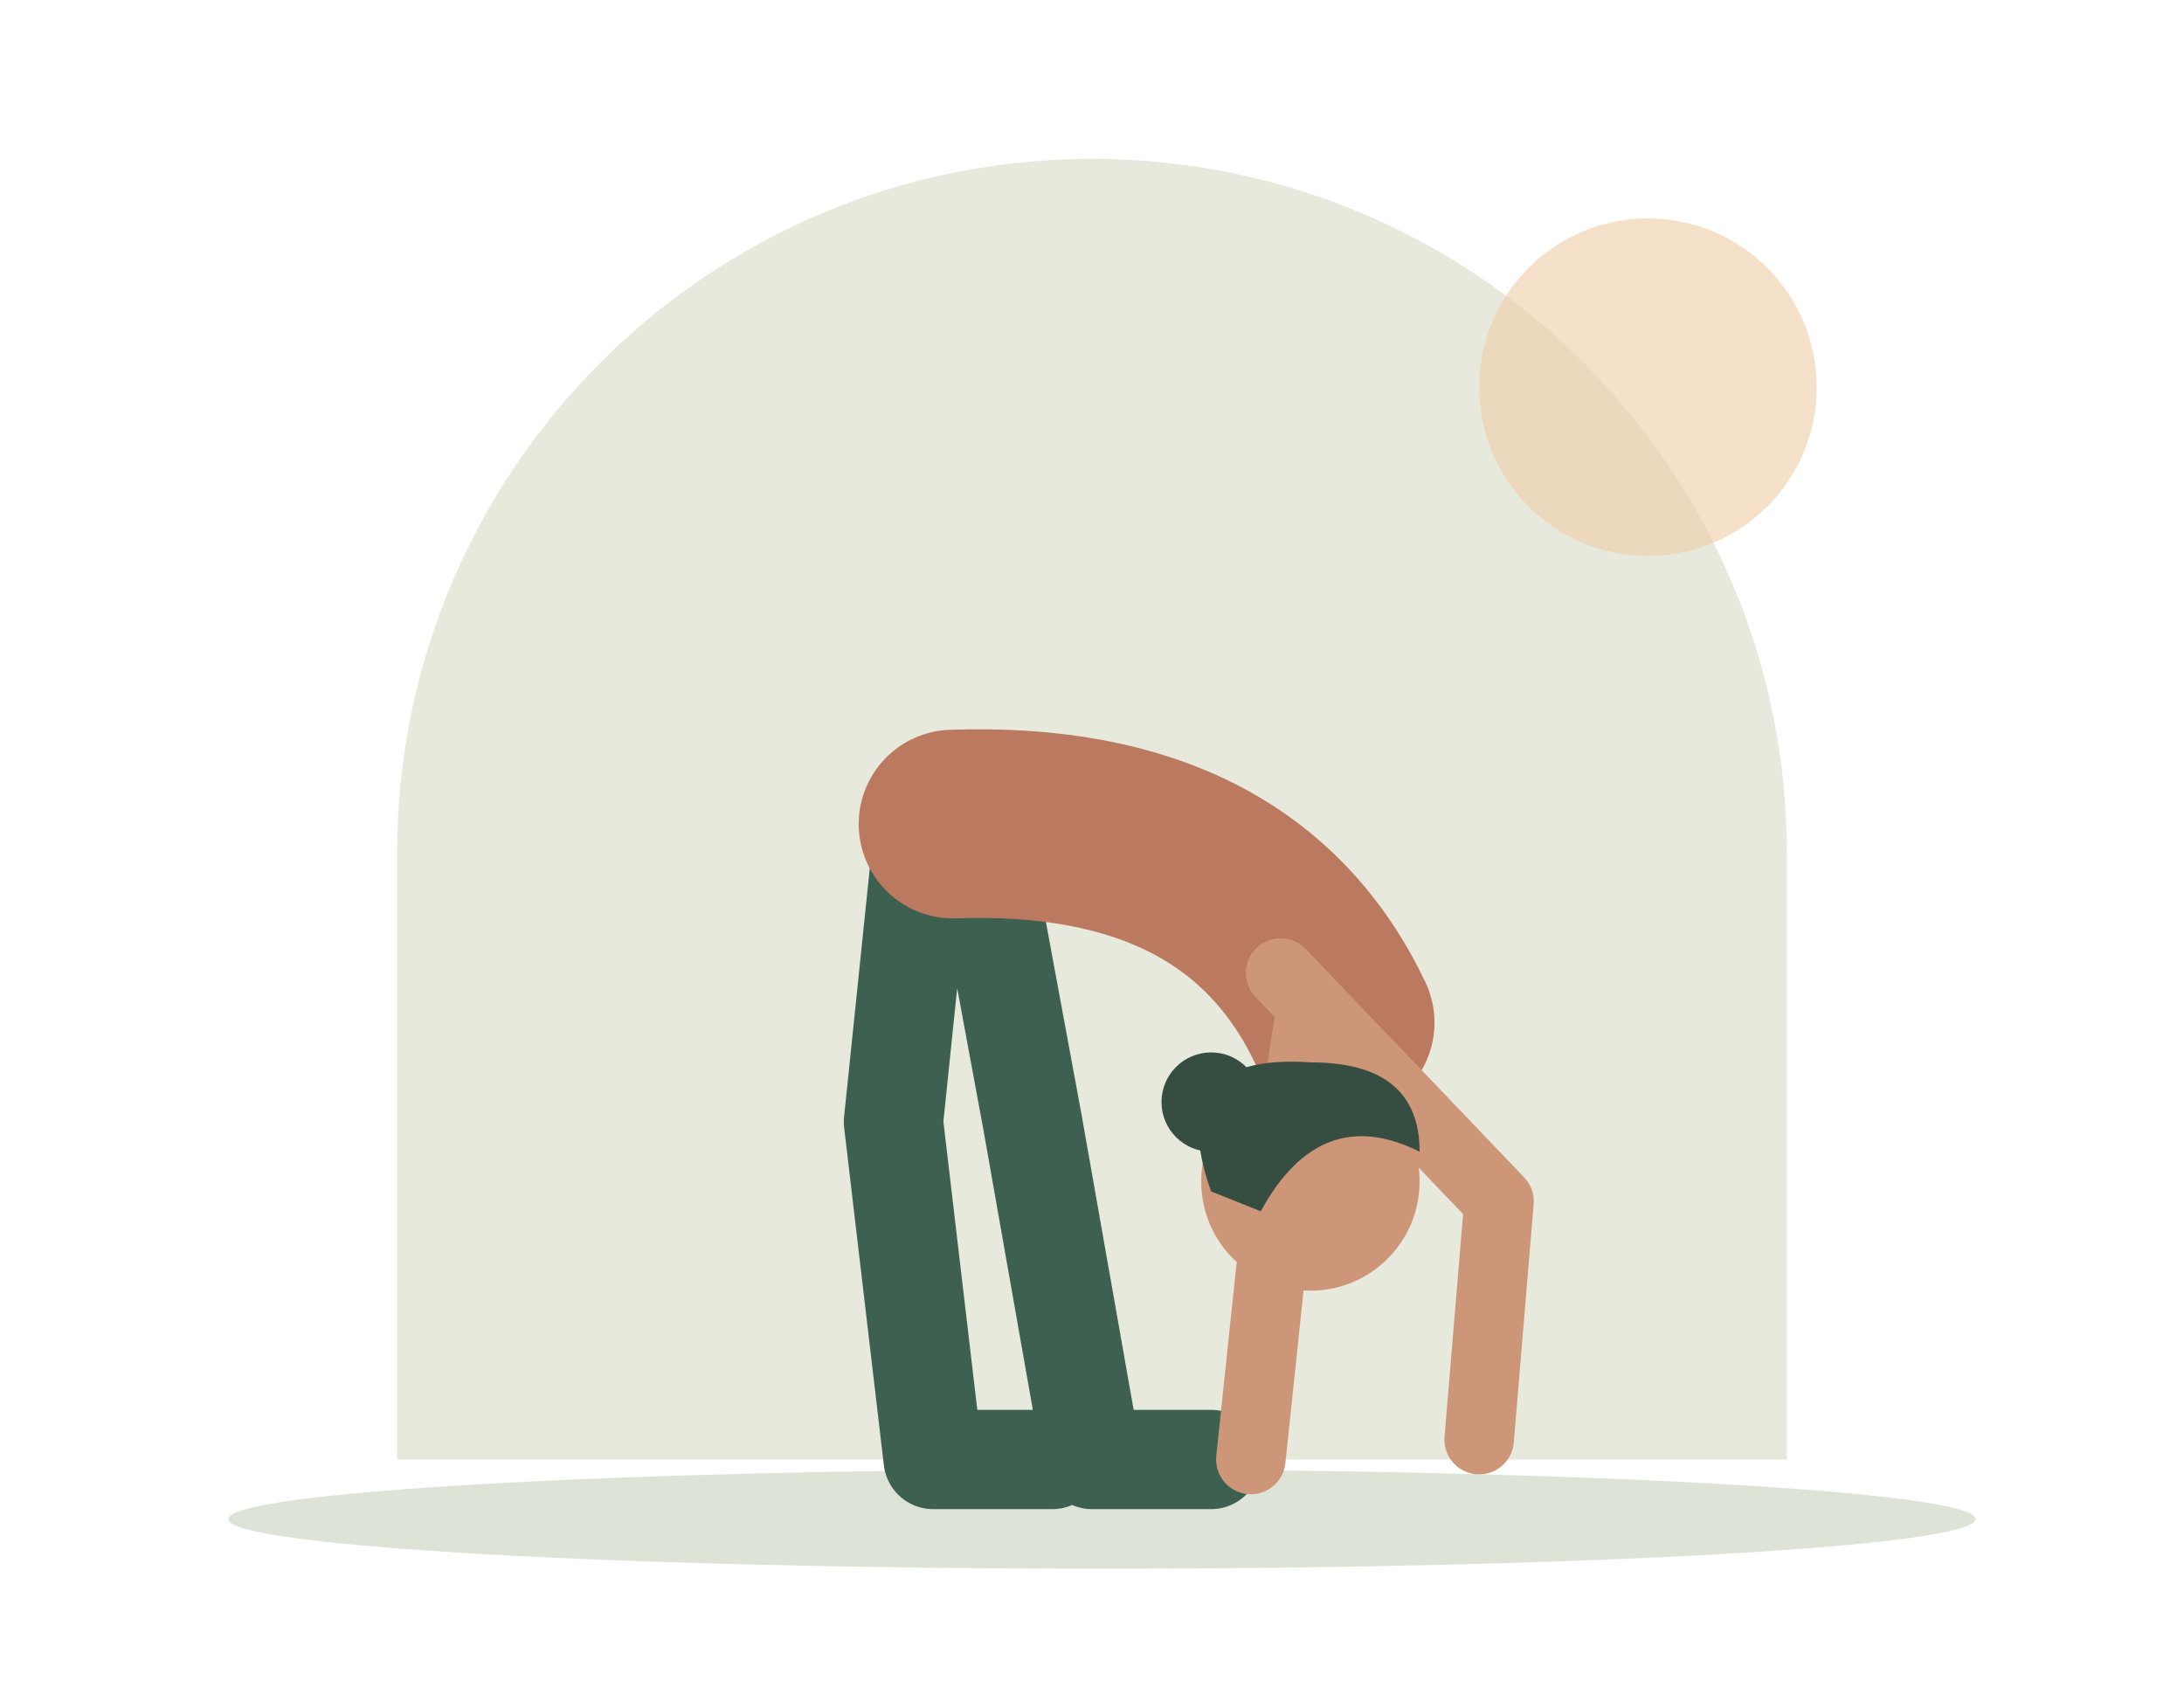
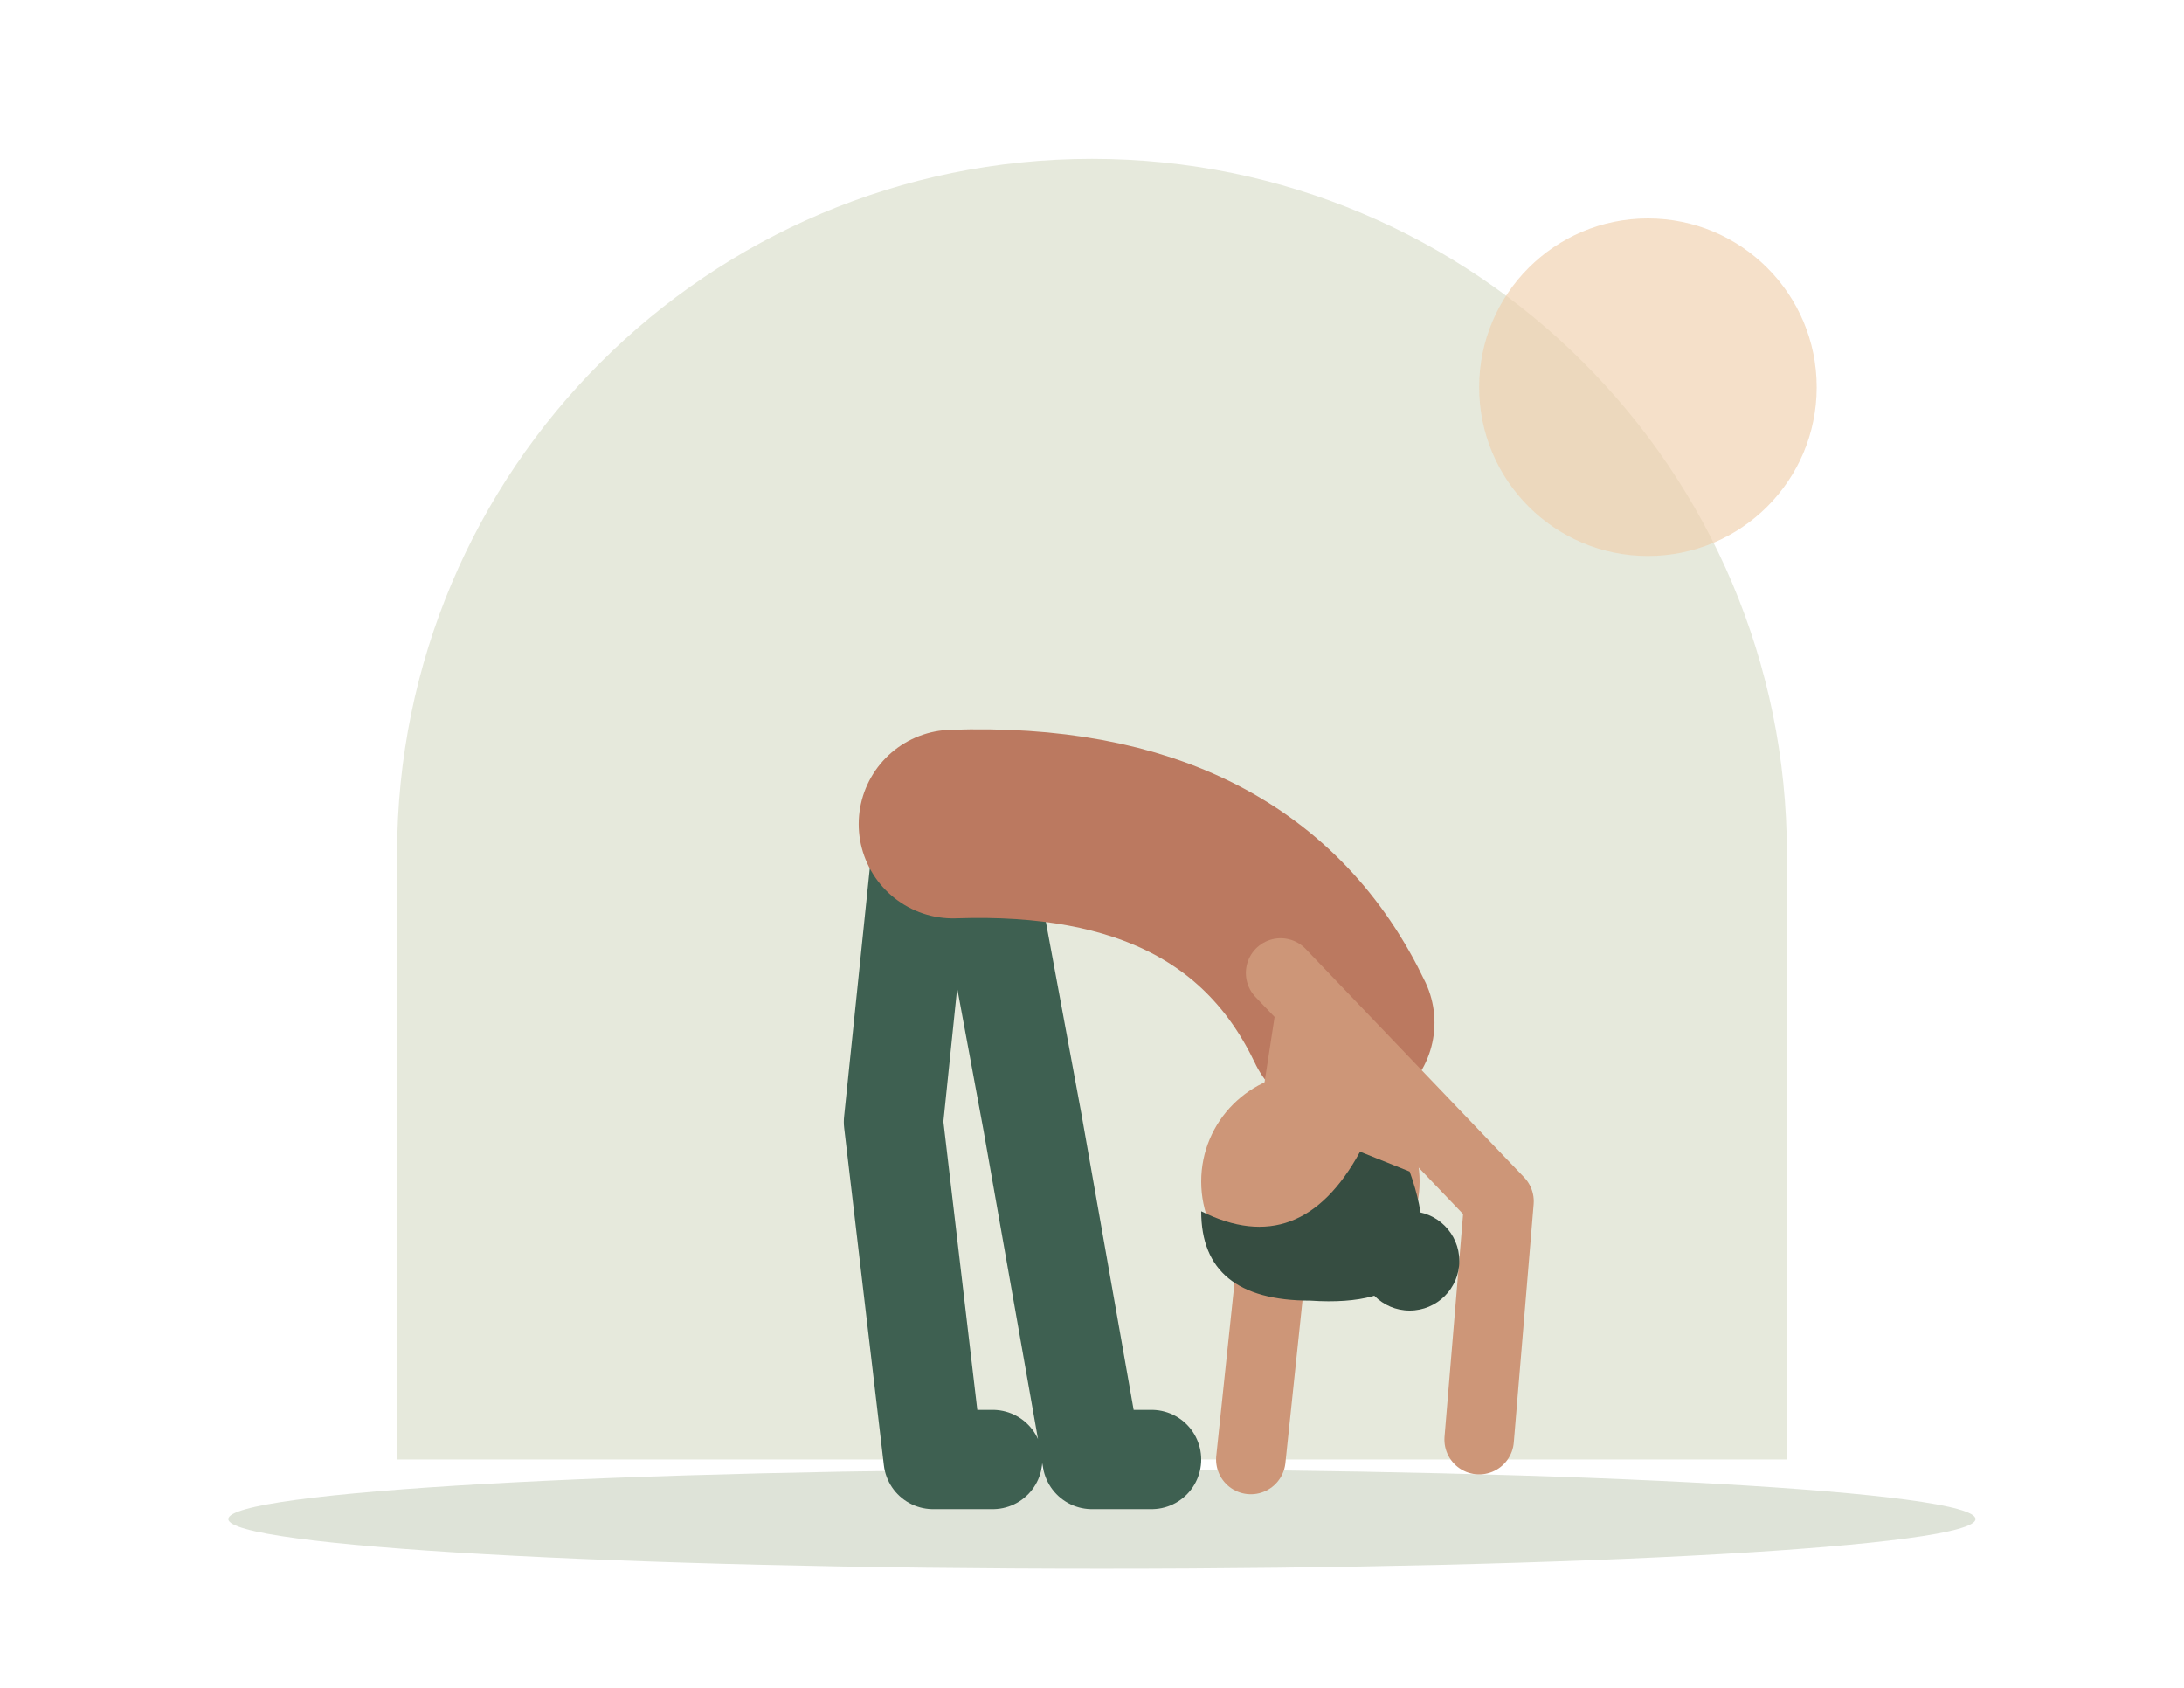
<svg xmlns="http://www.w3.org/2000/svg" width="440" height="340" viewBox="0 0 220 170">
  <path d="M40 147V86a70 70 0 0 1 140 0v61Z" fill="#e6e9dc" />
  <circle cx="166" cy="39" r="17" fill="#efcfac" opacity=".65" />
  <ellipse cx="111" cy="153" rx="88" ry="5" fill="#ccd4c3" opacity=".65" />
-   <path d="M93 84 L90 113 L94 147 L106 147 M99 86 L104 113 L110 147 L122 147" stroke="#3e6051" stroke-width="10" fill="none" stroke-linecap="round" stroke-linejoin="round" />
+   <path d="M93 84 L90 113 L94 147 L100 147 M99 86 L104 113 L110 147 L116 147" stroke="#3e6051" stroke-width="10" fill="none" stroke-linecap="round" stroke-linejoin="round" />
  <path d="M96 83 Q125 82 135 103" stroke="#bb7960" stroke-width="19" fill="none" stroke-linecap="round" />
  <path d="M129 98 L151 121 L149 145 M132 102 L128 128 L126 147" stroke="#cd9678" stroke-width="7" fill="none" stroke-linecap="round" stroke-linejoin="round" />
  <circle cx="132" cy="119" r="11" fill="#cd9678" />
-   <path d="M122 120 Q117 106 132 107 Q143 107 143 116 Q133 111 127 122Z" fill="#364d41" />
-   <circle cx="122" cy="111" r="5" fill="#364d41" />
+   <path d="M142 118 Q147 132 132 131 Q121 131 121 122 Q131 127 137 116Z" fill="#364d41" />
+   <circle cx="142" cy="127" r="5" fill="#364d41" />
</svg>
